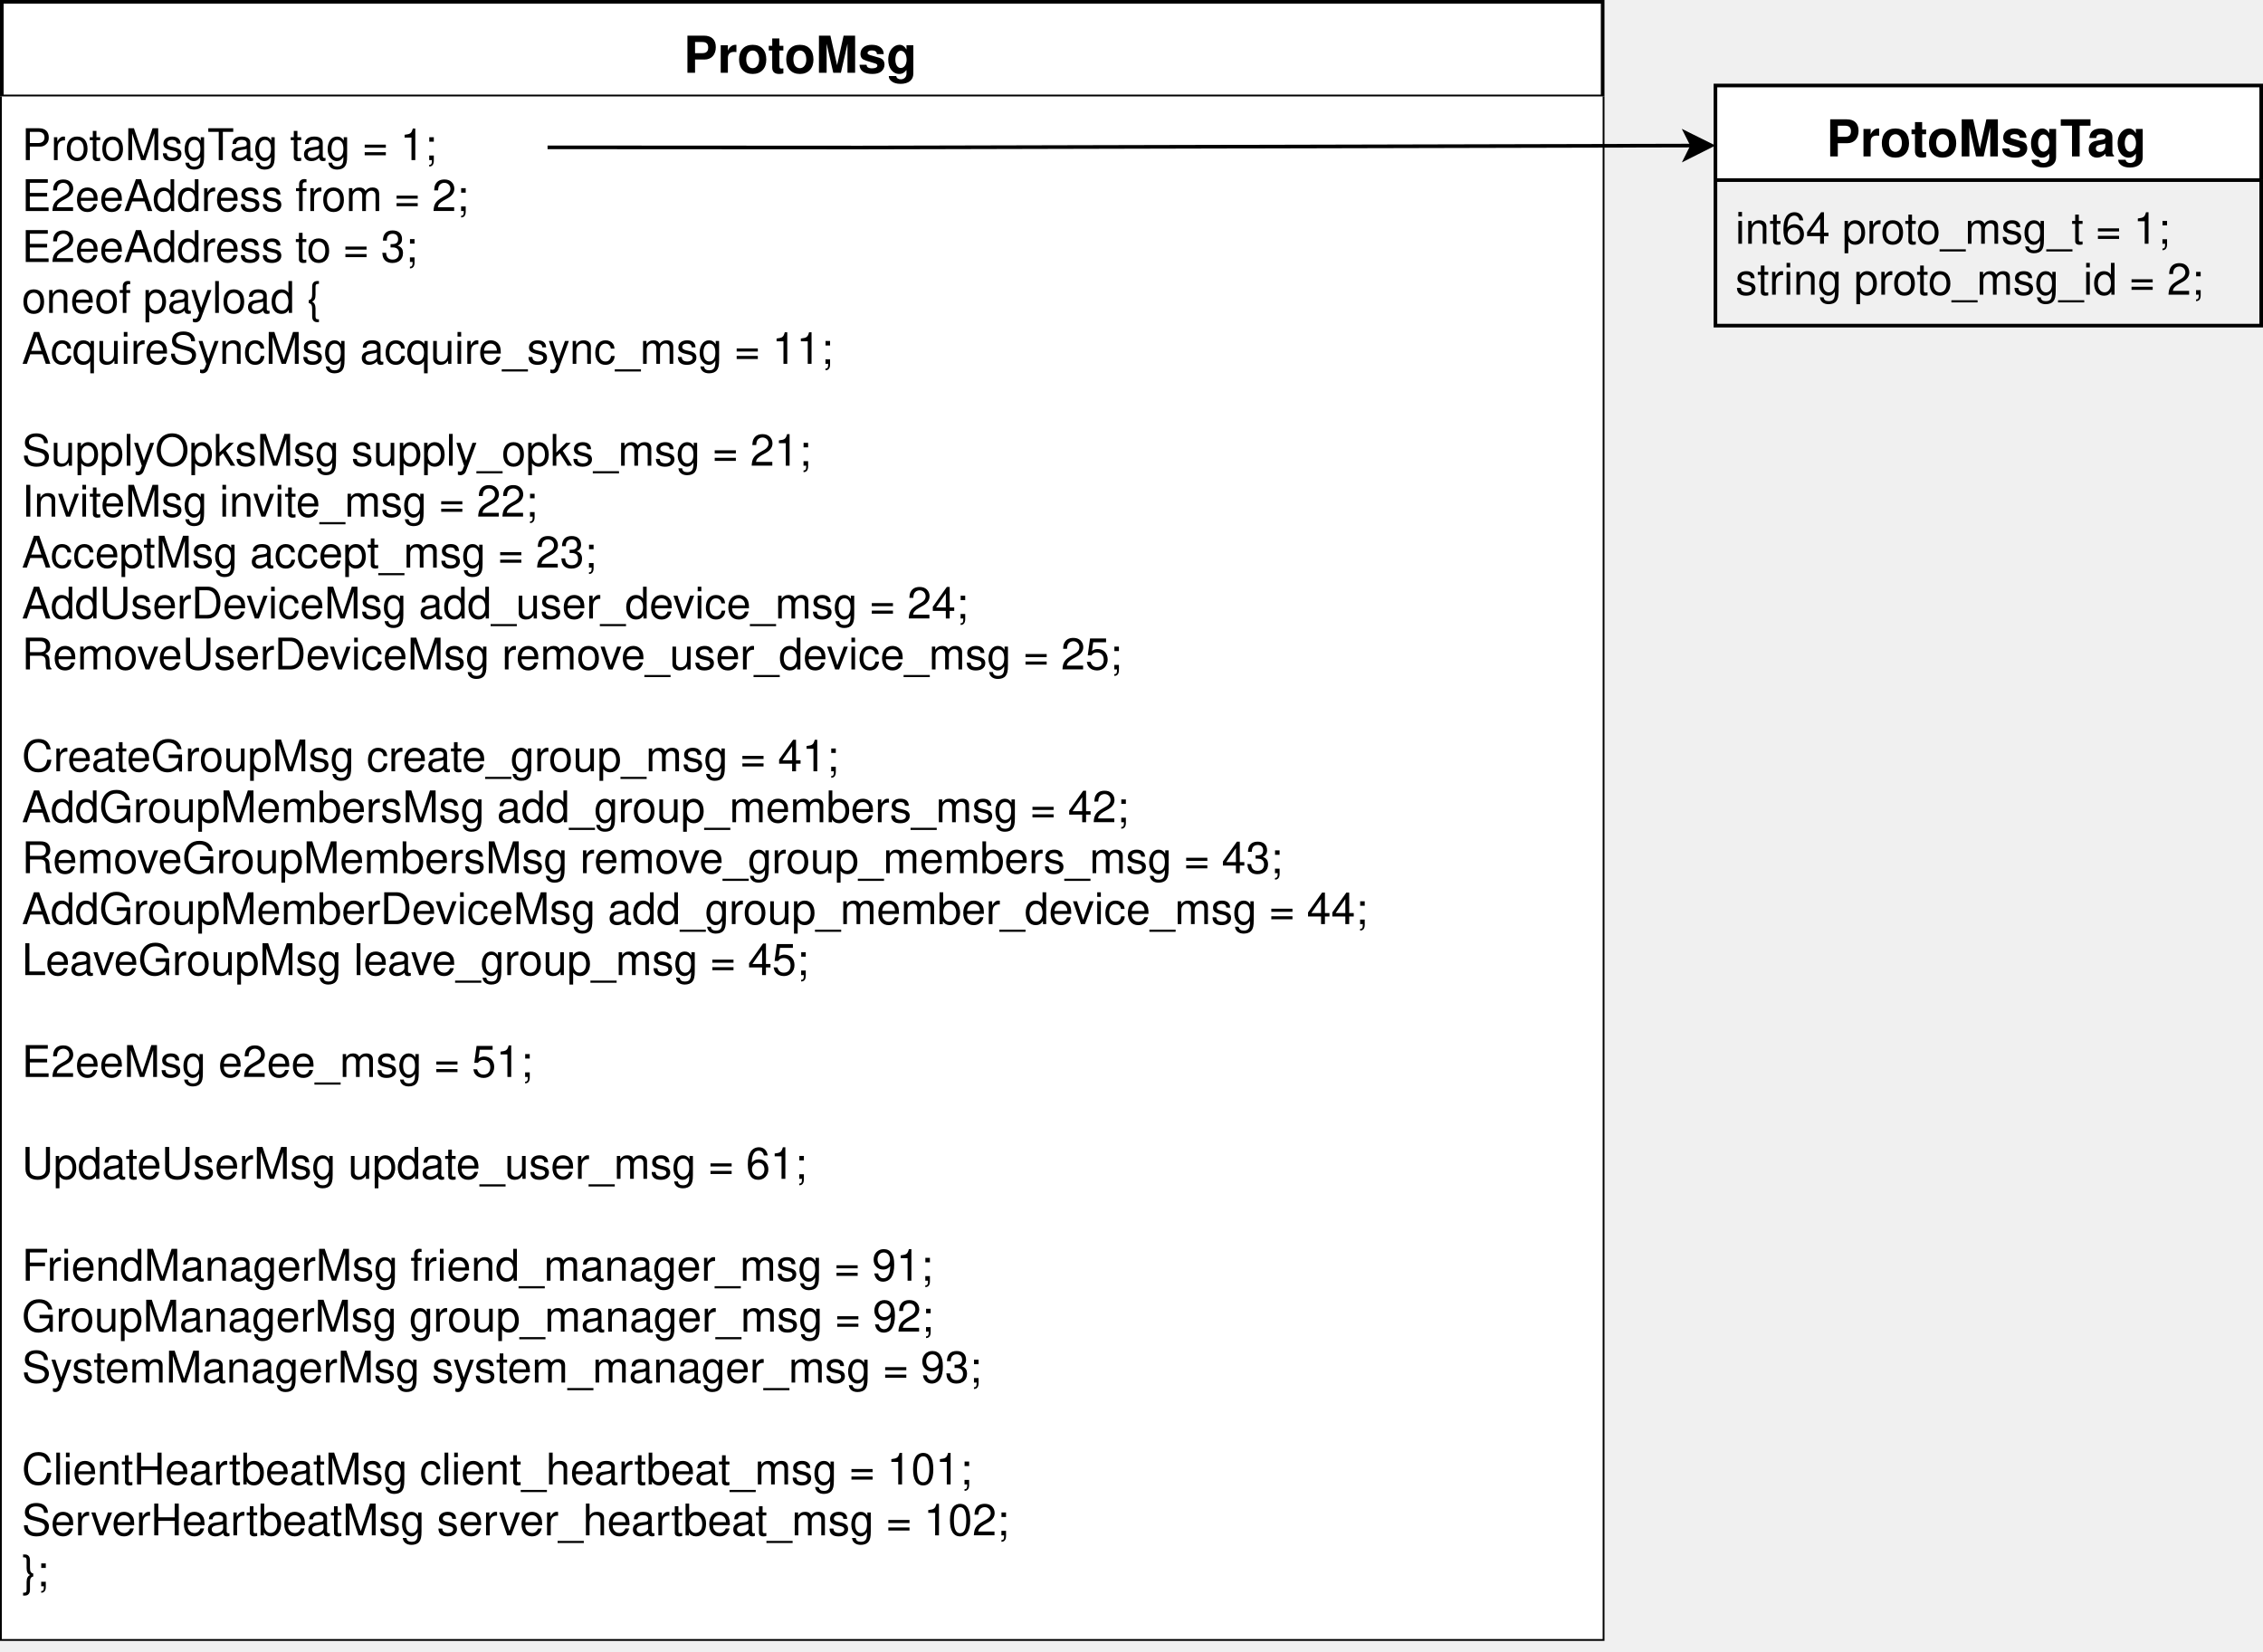
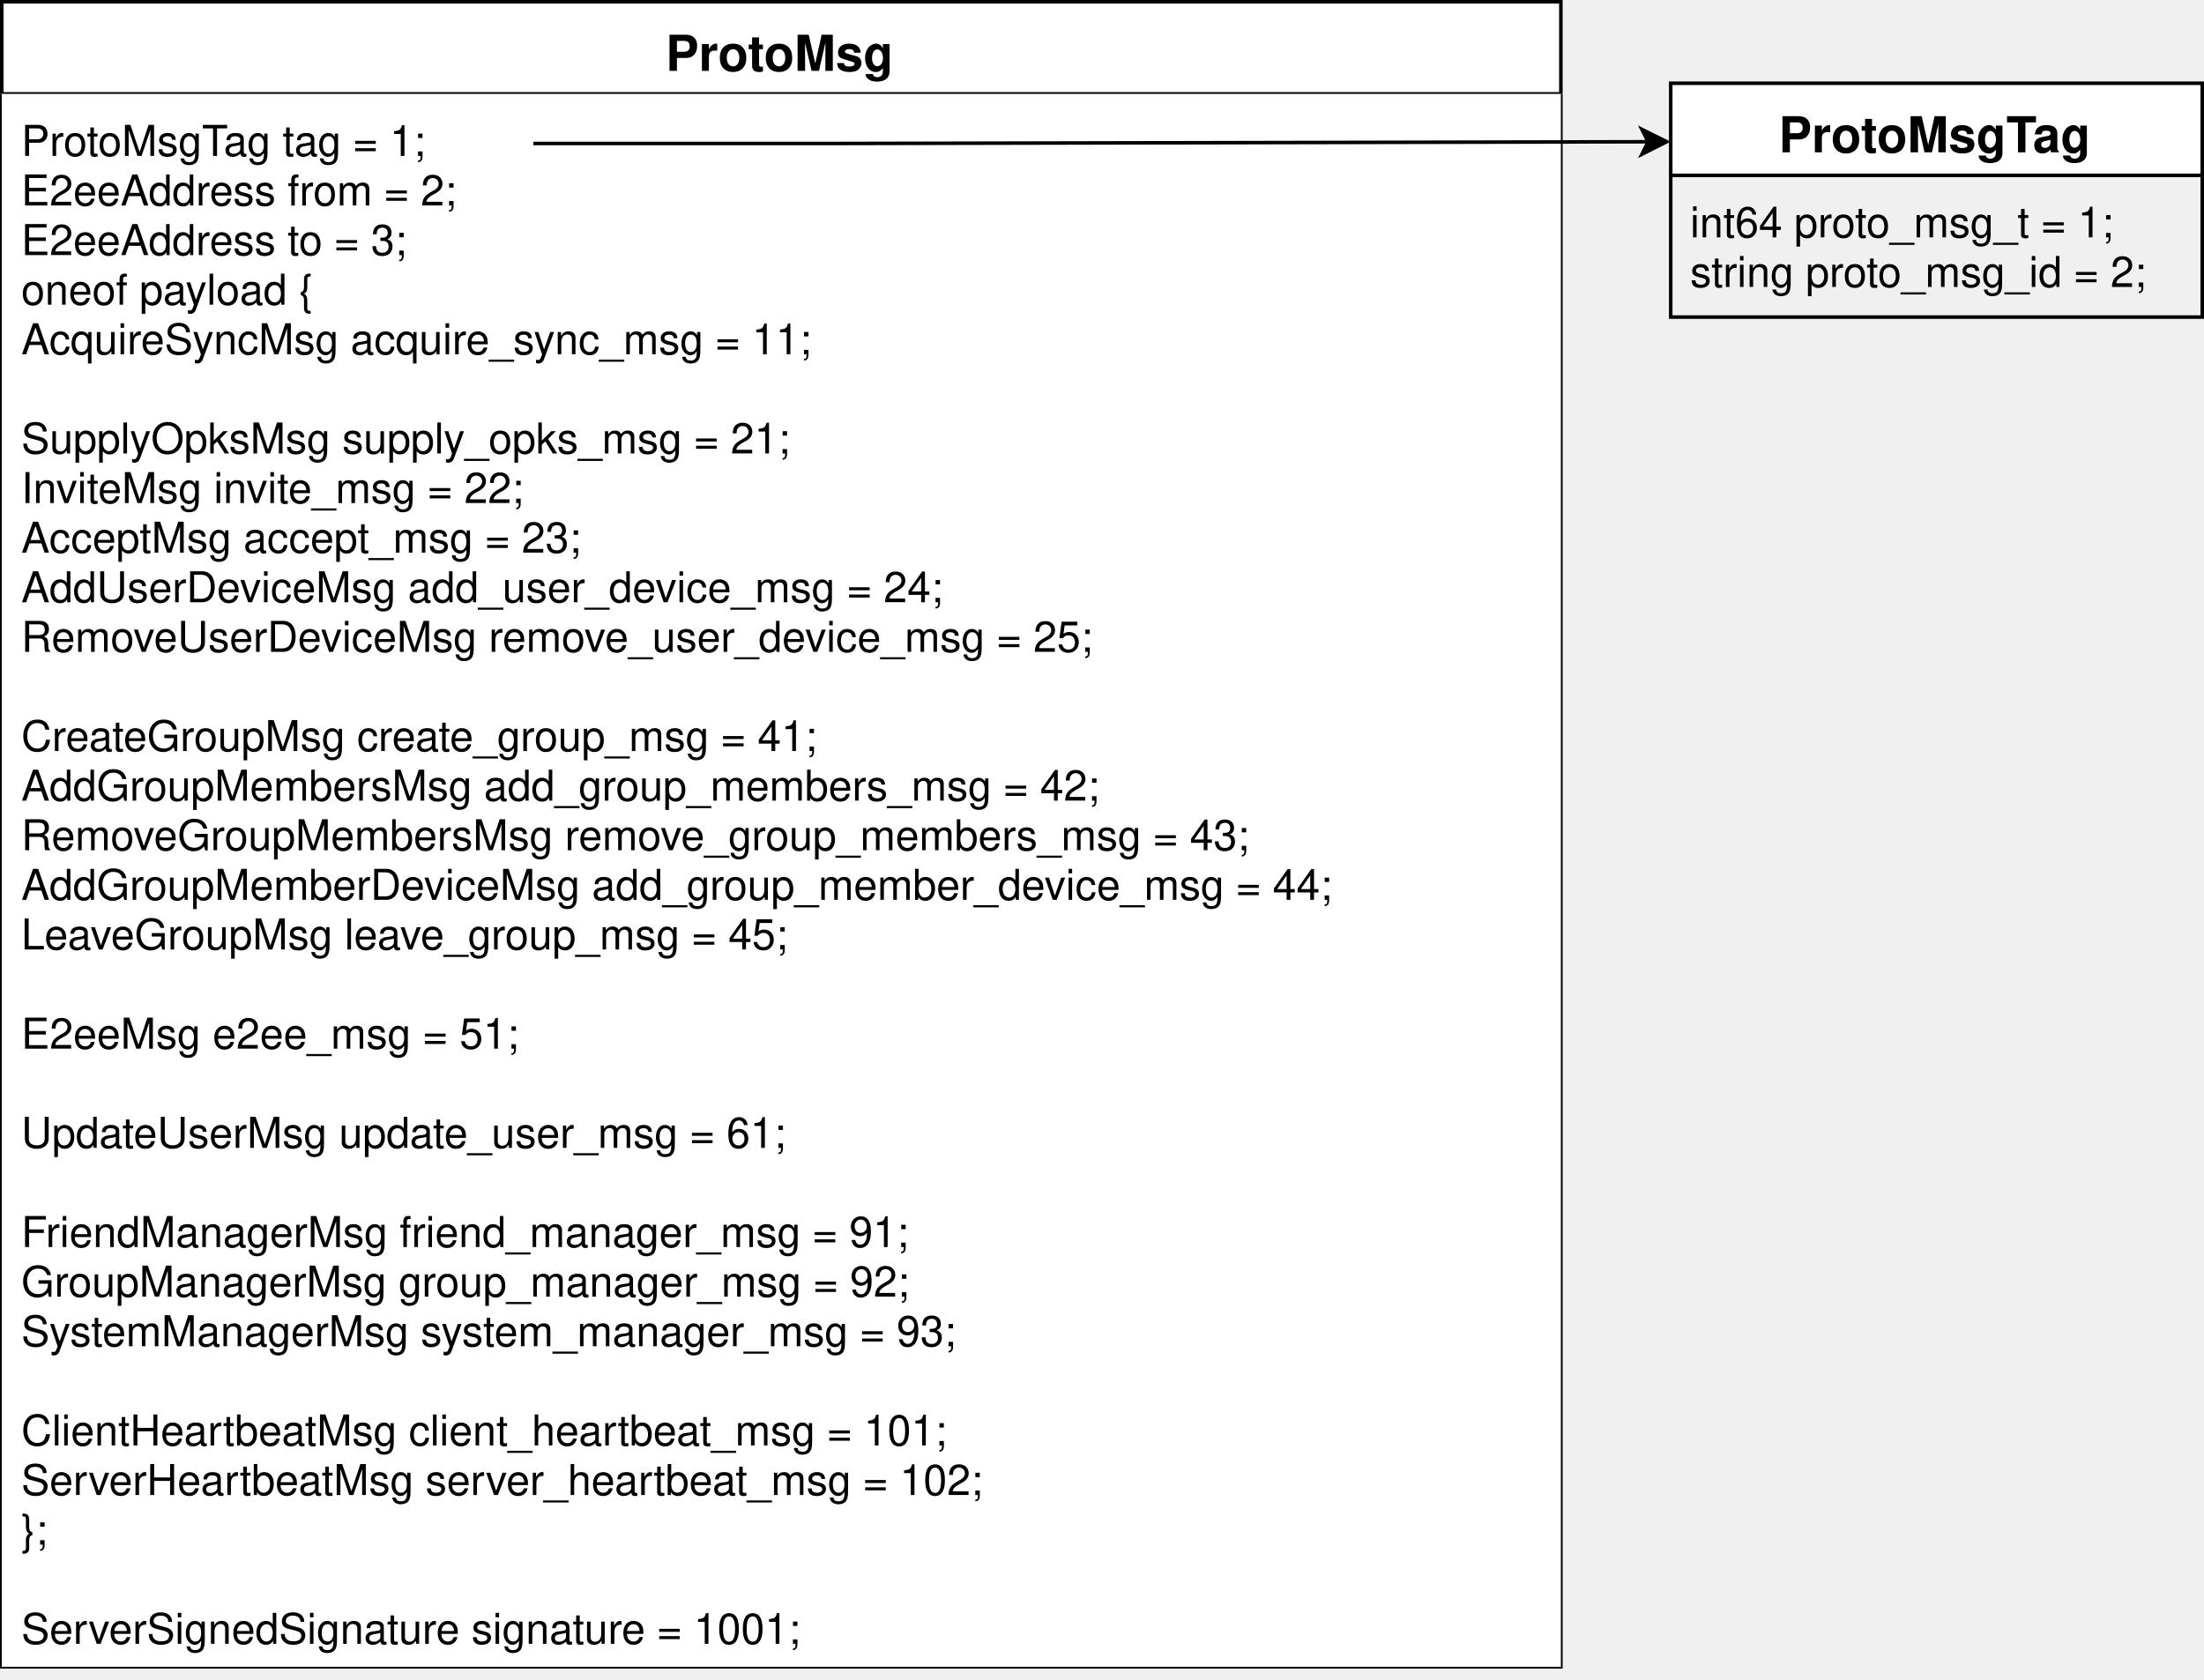
- <svg xmlns="http://www.w3.org/2000/svg" version="1.1" width="622px" height="454px" viewBox="-0.5 -0.5 622 454">
+ <svg xmlns="http://www.w3.org/2000/svg" version="1.1" width="622px" height="474px" viewBox="-0.5 -0.5 622 474">
  <defs>
    <clipPath id="mx-clip-475-54-142-40-0">
      <rect x="475" y="54" width="142" height="40" />
    </clipPath>
-     <clipPath id="mx-clip-4-31-432-424-0">
-       <rect x="4" y="31" width="432" height="424" />
+     <clipPath id="mx-clip-4-31-432-444-0">
+       <rect x="4" y="31" width="432" height="444" />
    </clipPath>
  </defs>
  <g>
    <g>
      <path d="M 471 49 L 471 23 L 621 23 L 621 49" fill="rgb(255, 255, 255)" stroke="rgb(0, 0, 0)" stroke-miterlimit="10" pointer-events="all" />
      <path d="M 471 49 L 471 89 L 621 89 L 621 49" fill="none" stroke="rgb(0, 0, 0)" stroke-miterlimit="10" pointer-events="none" />
      <path d="M 471 49 L 621 49" fill="none" stroke="rgb(0, 0, 0)" stroke-miterlimit="10" pointer-events="none" />
    </g>
    <g>
      <g fill="rgb(0, 0, 0)" font-family="Helvetica" font-weight="bold" text-anchor="middle" font-size="14px">
        <text x="545.5" y="42.5">ProtoMsgTag</text>
      </g>
    </g>
    <g>
      <rect x="471" y="49" width="150" height="40" fill="none" stroke="none" pointer-events="all" />
    </g>
    <g>
      <g fill="rgb(0, 0, 0)" font-family="Helvetica" clip-path="url(#mx-clip-475-54-142-40-0)" font-size="12px">
        <text x="476.5" y="66.5">int64 proto_msg_t = 1;</text>
        <text x="476.5" y="80.5">string proto_msg_id = 2;</text>
      </g>
    </g>
    <g>
      <path d="M 0 26 L 0 0 L 440 0 L 440 26" fill="rgb(255, 255, 255)" stroke="rgb(0, 0, 0)" stroke-miterlimit="10" pointer-events="all" />
-       <path d="M 0 26 L 0 450 L 440 450 L 440 26" fill="none" stroke="rgb(0, 0, 0)" stroke-miterlimit="10" pointer-events="none" />
+       <path d="M 0 26 L 0 470 L 440 470 L 440 26" fill="none" stroke="rgb(0, 0, 0)" stroke-miterlimit="10" pointer-events="none" />
      <path d="M 0 26 L 440 26" fill="none" stroke="rgb(0, 0, 0)" stroke-miterlimit="10" pointer-events="none" />
    </g>
    <g>
      <g fill="rgb(0, 0, 0)" font-family="Helvetica" font-weight="bold" text-anchor="middle" font-size="14px">
        <text x="219.5" y="19.5">ProtoMsg</text>
      </g>
    </g>
    <g>
-       <rect x="0" y="26" width="440" height="424" fill="#ffffff" stroke="none" pointer-events="all" />
+       <rect x="0" y="26" width="440" height="444" fill="#ffffff" stroke="none" pointer-events="all" />
    </g>
    <g>
-       <g fill="rgb(0, 0, 0)" font-family="Helvetica" clip-path="url(#mx-clip-4-31-432-424-0)" font-size="12px">
+       <g fill="rgb(0, 0, 0)" font-family="Helvetica" clip-path="url(#mx-clip-4-31-432-444-0)" font-size="12px">
        <text x="5.5" y="43.5">ProtoMsgTag tag = 1;</text>
        <text x="5.5" y="57.5">E2eeAddress from = 2;</text>
        <text x="5.5" y="71.5">E2eeAddress to = 3;</text>
        <text x="5.5" y="85.5">  oneof payload {</text>
        <text x="5.5" y="99.5">      AcquireSyncMsg acquire_sync_msg = 11;</text>
        <text x="5.5" y="127.5">      SupplyOpksMsg supply_opks_msg = 21;</text>
        <text x="5.5" y="141.5">      InviteMsg invite_msg = 22;</text>
        <text x="5.5" y="155.5">      AcceptMsg accept_msg = 23;</text>
        <text x="5.5" y="169.5">      AddUserDeviceMsg add_user_device_msg = 24;</text>
        <text x="5.5" y="183.5">      RemoveUserDeviceMsg remove_user_device_msg = 25;</text>
        <text x="5.5" y="211.5">      CreateGroupMsg create_group_msg = 41;</text>
        <text x="5.5" y="225.5">      AddGroupMembersMsg add_group_members_msg = 42;</text>
        <text x="5.5" y="239.5">      RemoveGroupMembersMsg remove_group_members_msg = 43;</text>
        <text x="5.5" y="253.5">      AddGroupMemberDeviceMsg add_group_member_device_msg = 44;</text>
        <text x="5.5" y="267.5">      LeaveGroupMsg leave_group_msg = 45;</text>
        <text x="5.5" y="295.5">      E2eeMsg e2ee_msg = 51;</text>
        <text x="5.5" y="323.5">      UpdateUserMsg update_user_msg = 61;</text>
        <text x="5.5" y="351.5">      FriendManagerMsg friend_manager_msg = 91;</text>
        <text x="5.5" y="365.5">      GroupManagerMsg group_manager_msg = 92;</text>
        <text x="5.5" y="379.5">      SystemManagerMsg system_manager_msg = 93;</text>
        <text x="5.5" y="407.5">      ClientHeartbeatMsg client_heartbeat_msg = 101;</text>
        <text x="5.5" y="421.5">      ServerHeartbeatMsg server_heartbeat_msg = 102;</text>
        <text x="5.5" y="435.5">  };</text>
+         <text x="5.5" y="463.5">ServerSignedSignature signature = 1001;</text>
      </g>
    </g>
    <g />
    <g>
-       <path d="M 150 40 L 236 40.05 L 464.63 39.51" fill="none" stroke="rgb(0, 0, 0)" stroke-miterlimit="10" pointer-events="stroke" />
+       <path d="M 150 40 L 235.97 40 L 464.63 39.51" fill="none" stroke="rgb(0, 0, 0)" stroke-miterlimit="10" pointer-events="stroke" />
      <path d="M 469.88 39.5 L 462.89 43.02 L 464.63 39.51 L 462.87 36.02 Z" fill="rgb(0, 0, 0)" stroke="rgb(0, 0, 0)" stroke-miterlimit="10" pointer-events="all" />
    </g>
  </g>
</svg>
